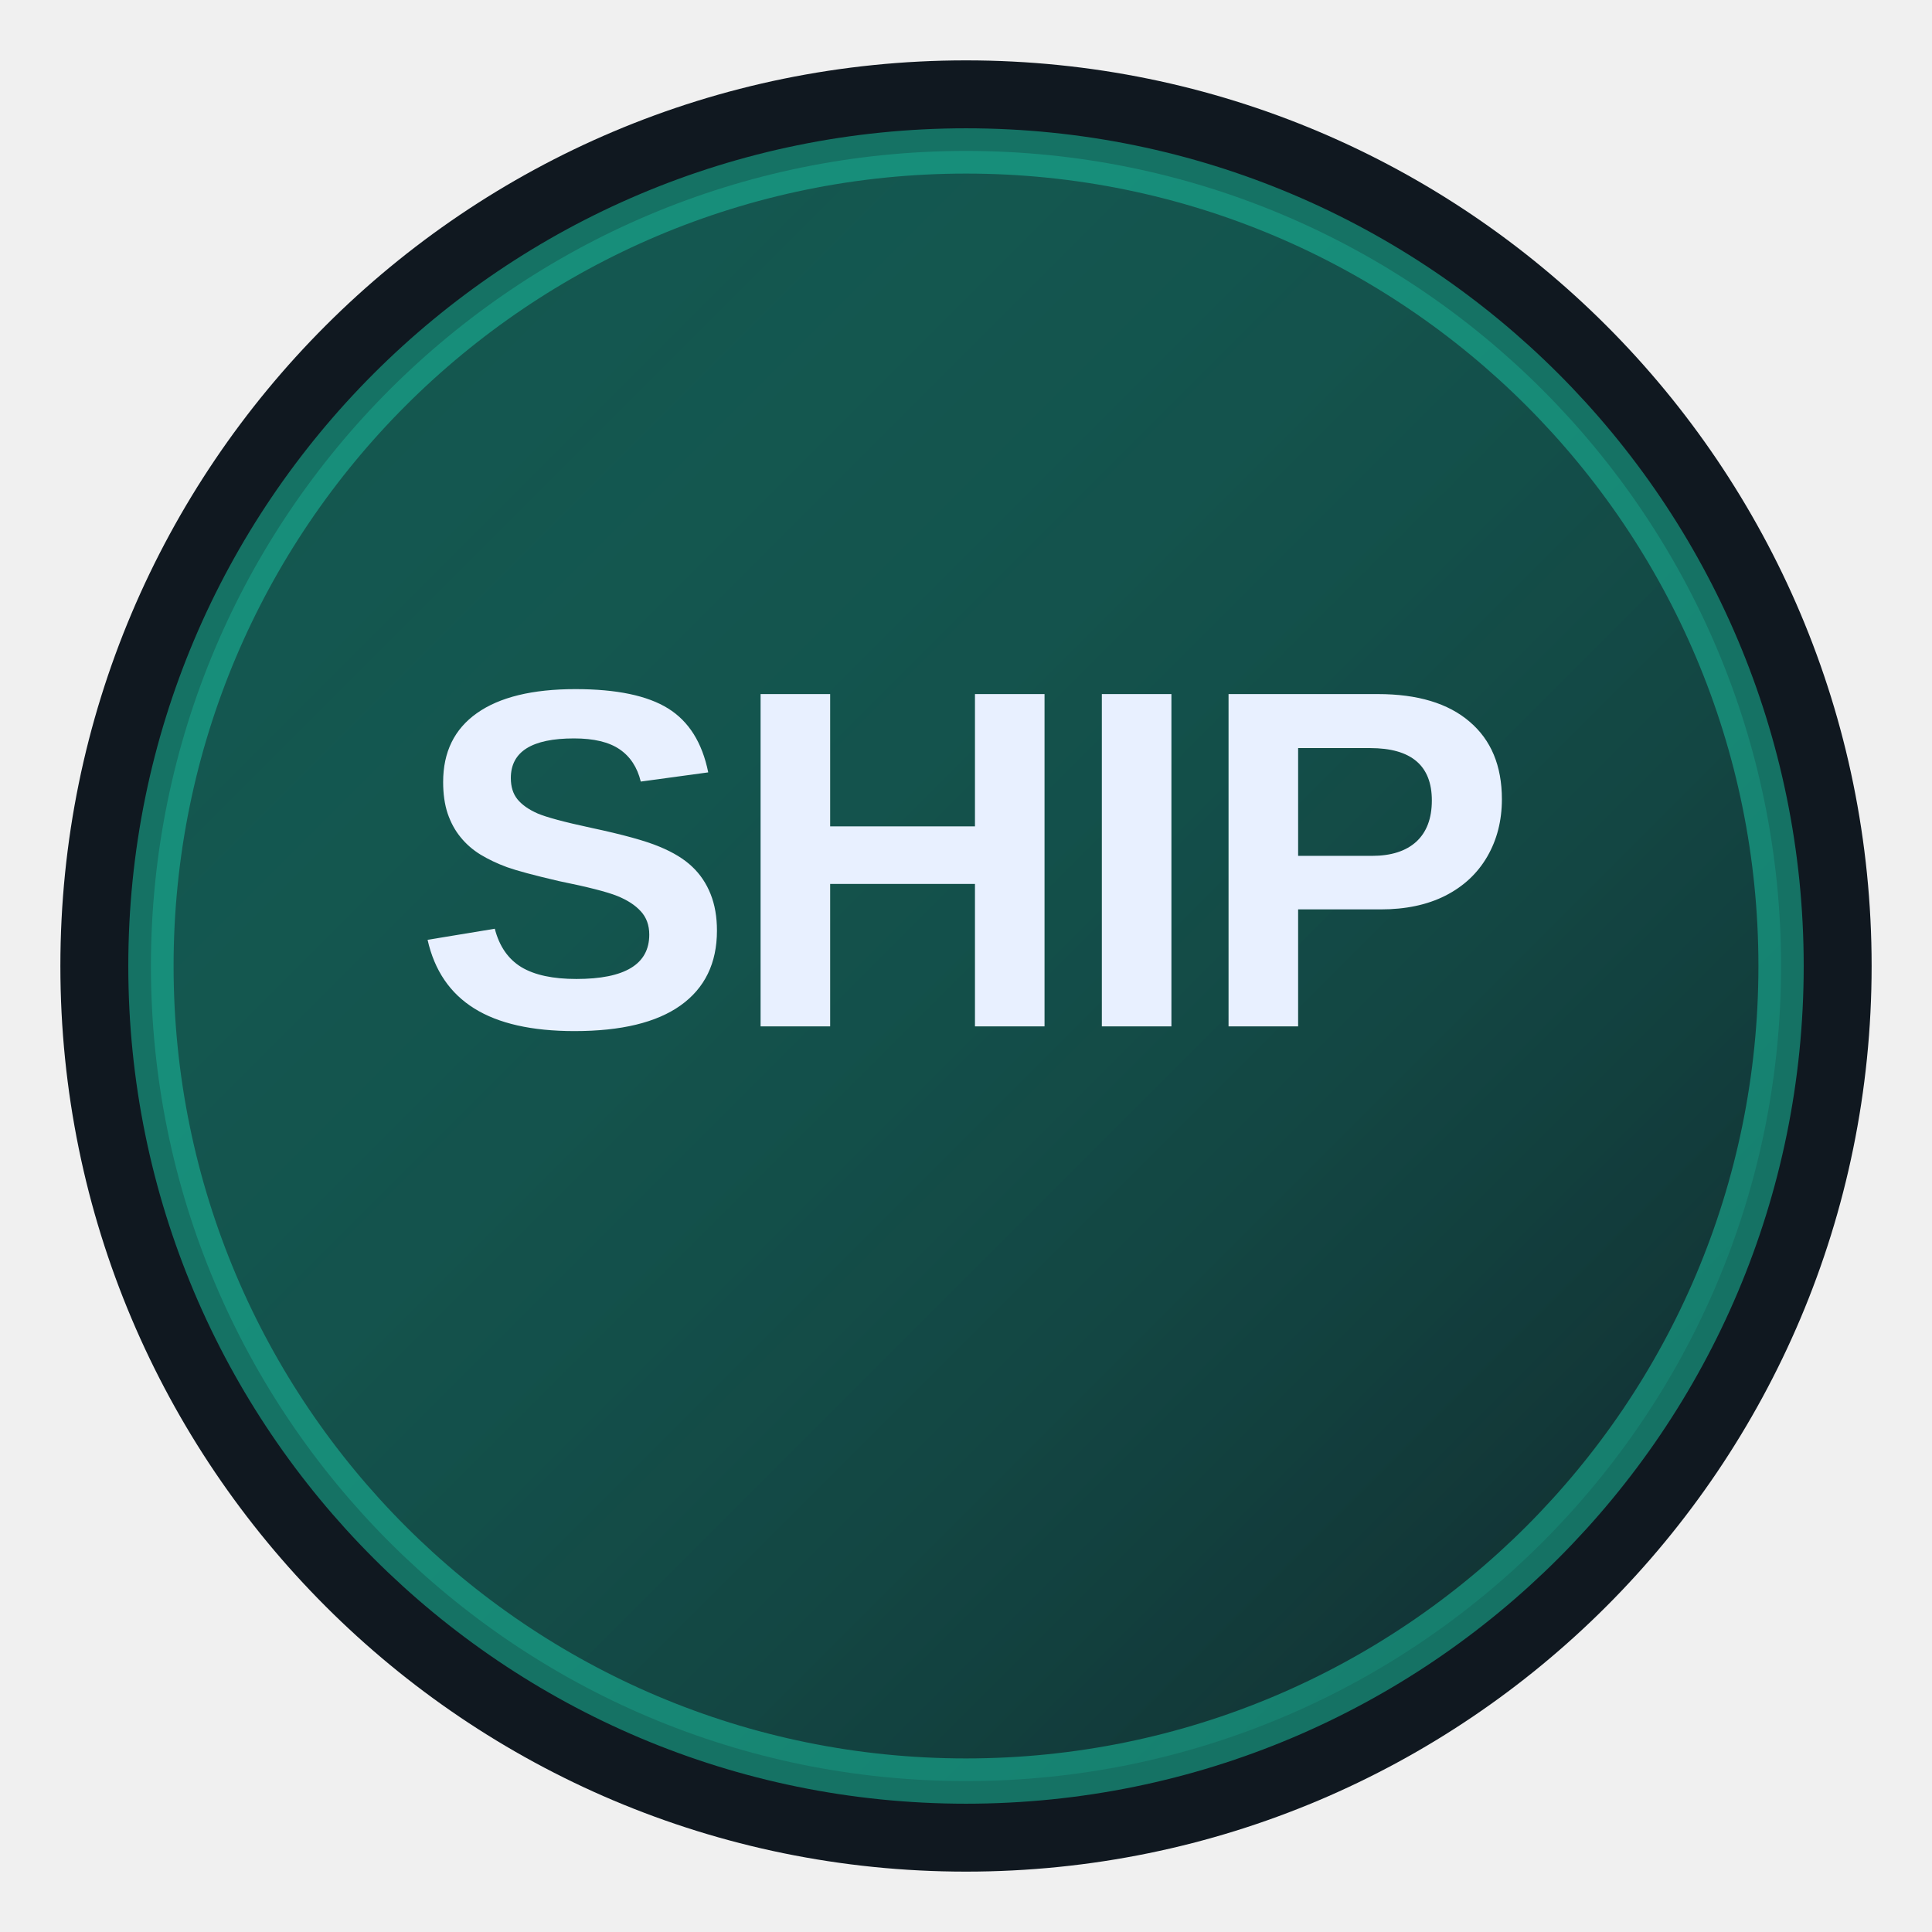
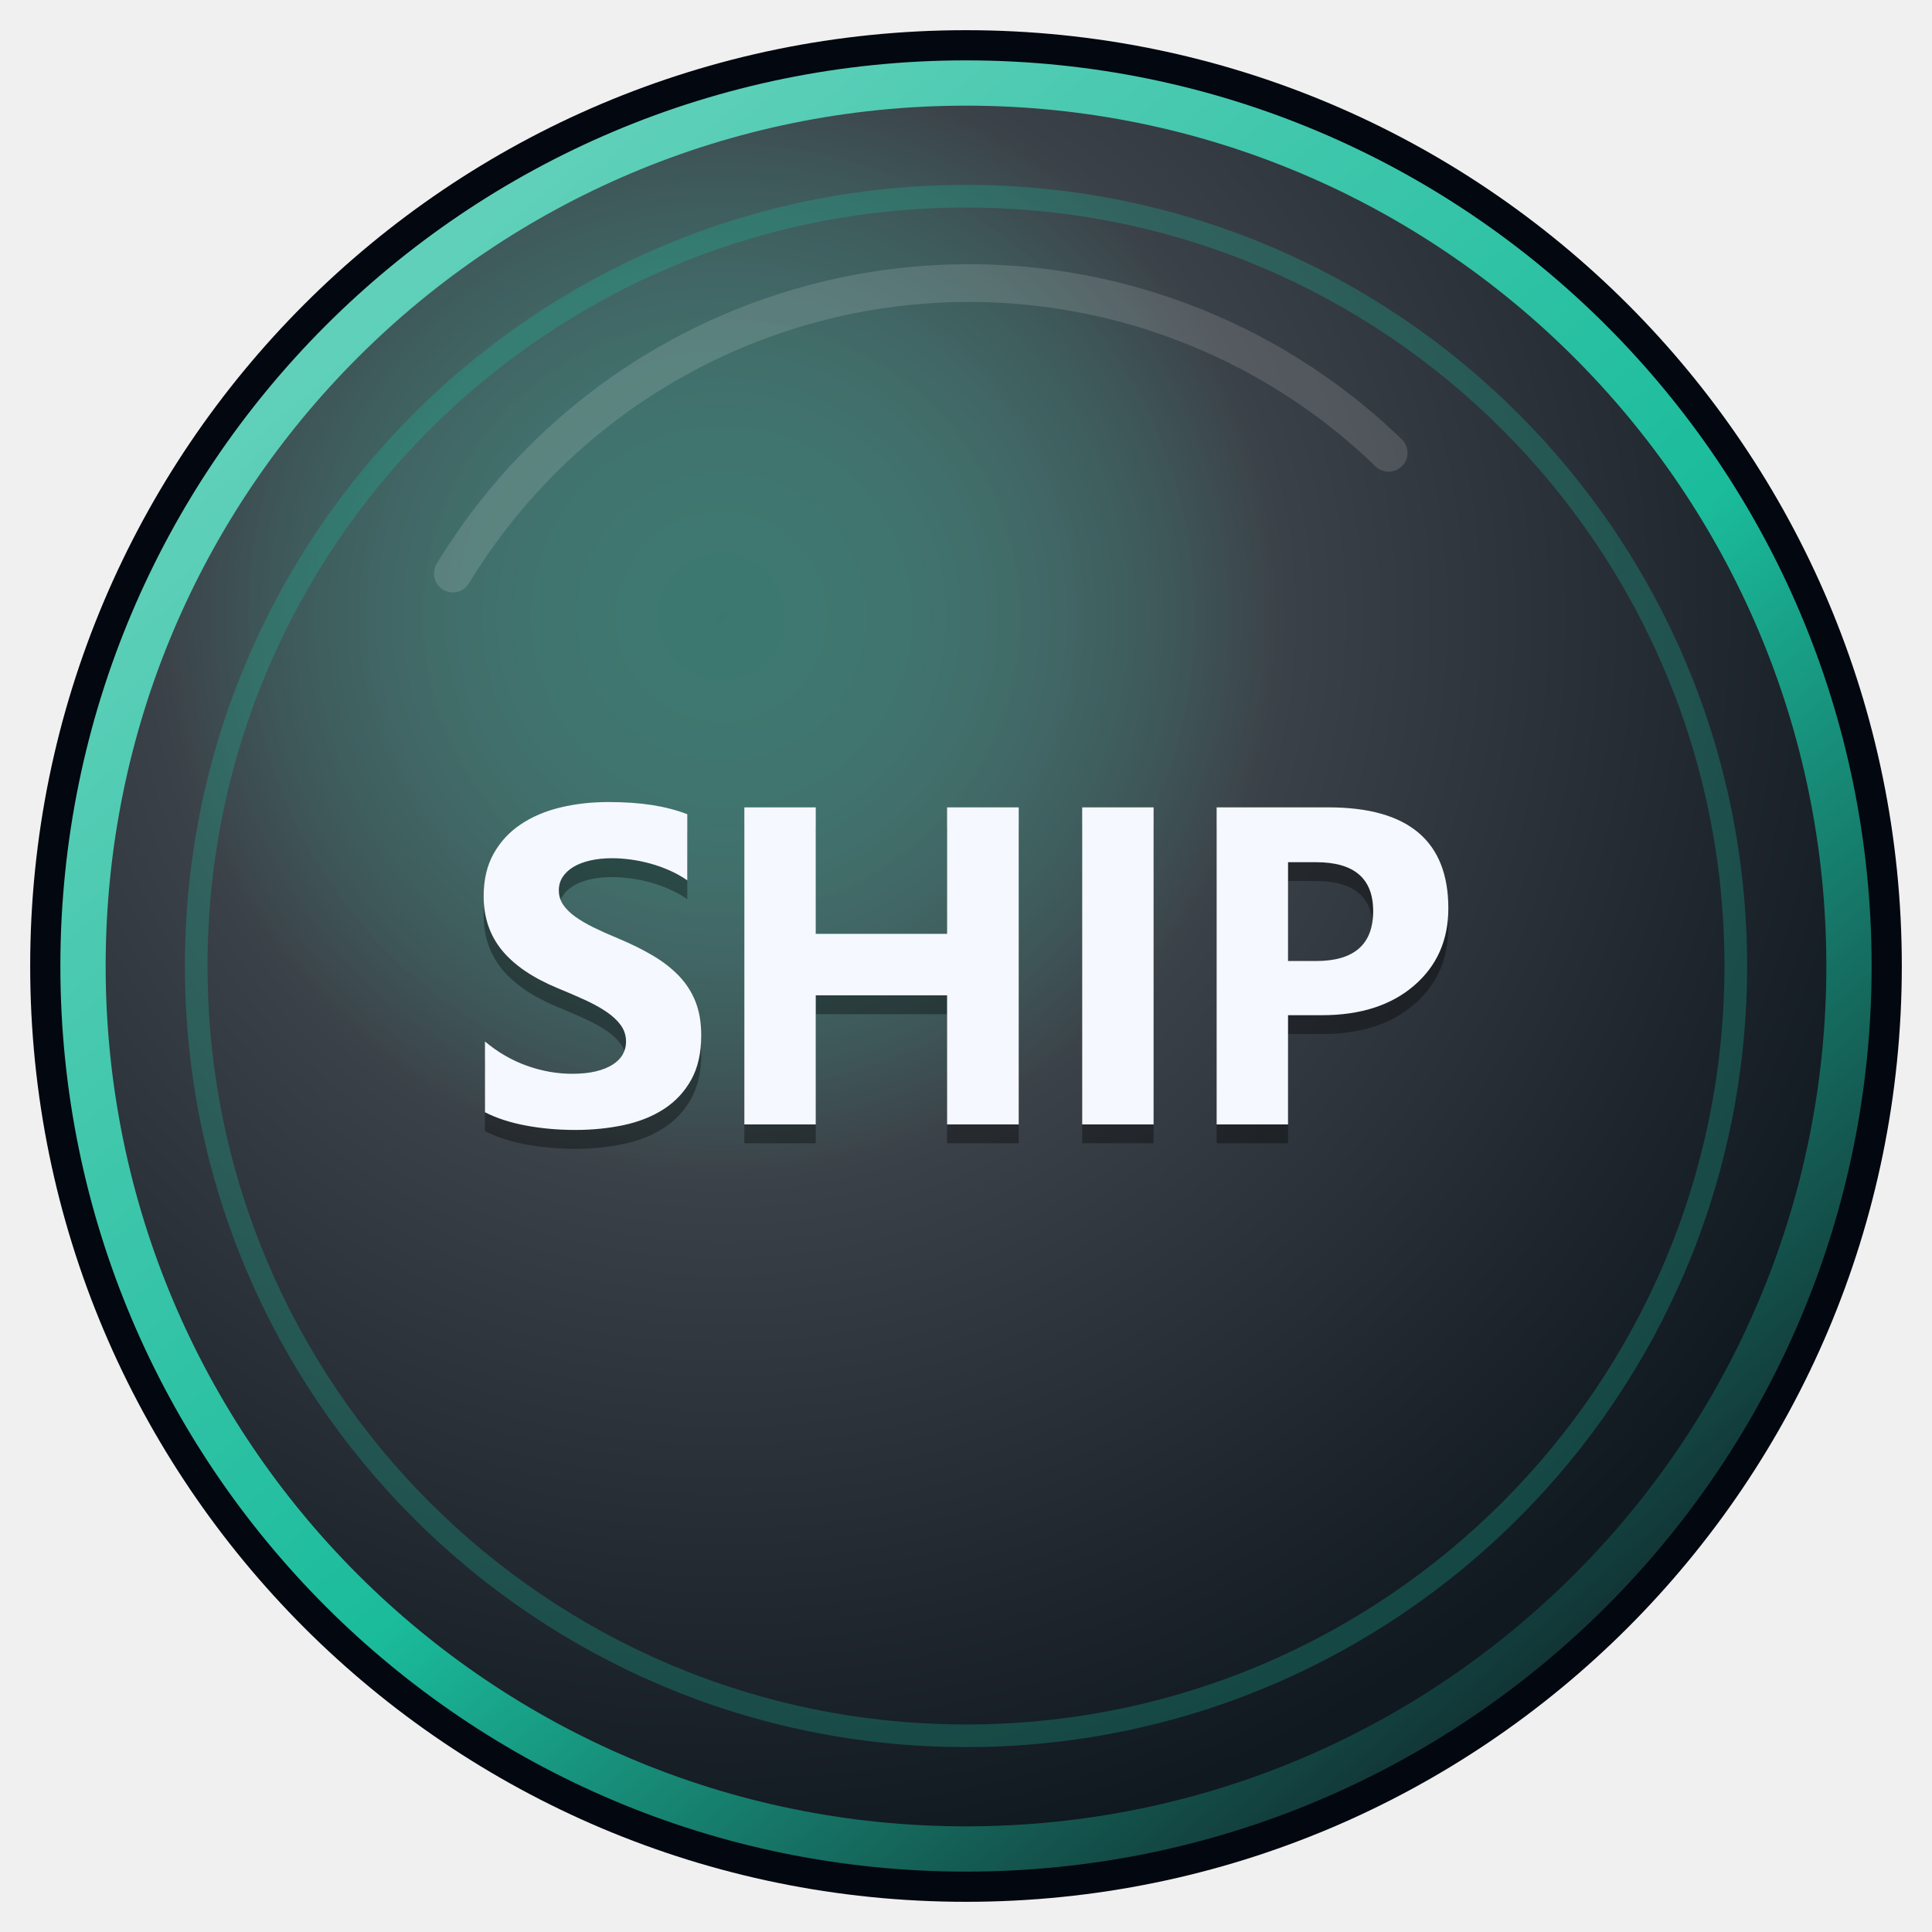
<svg xmlns="http://www.w3.org/2000/svg" viewBox="0 0 128 128" aria-hidden="true">
  <defs>
-     <linearGradient id="g" x1="0" y1="0" x2="128" y2="128" gradientUnits="userSpaceOnUse">
-       <stop offset="0" stop-color="#1abc9c" stop-opacity="0.35" />
+     <radialGradient id="fill" cx="36%" cy="30%" r="72%">
+       <stop offset="0" stop-color="#6ad3be" stop-opacity="0.55" />
+       <stop offset="0.45" stop-color="#3b4148" />
+       <stop offset="1" stop-color="#101820" />
+     </radialGradient>
+     <linearGradient id="rim" x1="20" y1="12" x2="110" y2="118" gradientUnits="userSpaceOnUse">
+       <stop offset="0" stop-color="#6ad3be" />
+       <stop offset="0.55" stop-color="#1abc9c" />
      <stop offset="1" stop-color="#101820" />
    </linearGradient>
  </defs>
-   <circle cx="64" cy="64" r="60" fill="#101820" />
-   <circle cx="64" cy="64" r="54" fill="url(#g)" stroke="#1abc9c" stroke-width="3" stroke-opacity="0.55" />
-   <text x="64" y="68" text-anchor="middle" font-family="Segoe UI, Rubik, Arial, sans-serif" font-weight="700" font-size="32" fill="#e8f0ff" letter-spacing="-0.5" textLength="88" lengthAdjust="spacingAndGlyphs">SHIP</text>
+   <circle cx="64" cy="64" r="62" fill="#03070f" />
+   <circle cx="64" cy="64" r="58.5" fill="url(#fill)" stroke="url(#rim)" stroke-width="3" />
+   <circle cx="64" cy="64" r="51" fill="none" stroke="#1abc9c" stroke-opacity="0.28" stroke-width="1.5" />
+   <path d="M30 38 A40 40 0 0 1 92 30" fill="none" stroke="#ffffff" stroke-opacity="0.14" stroke-width="2.5" stroke-linecap="round" />
+   <path d="M32.131 73.69V69.002Q33.406 70.072 34.9 70.606Q36.394 71.141 37.918 71.141Q38.811 71.141 39.478 70.98Q40.144 70.819 40.591 70.533Q41.038 70.248 41.257 69.859Q41.477 69.471 41.477 69.017Q41.477 68.402 41.126 67.918Q40.774 67.435 40.166 67.025Q39.558 66.615 38.723 66.234Q37.888 65.853 36.921 65.458Q34.461 64.432 33.252 62.953Q32.044 61.473 32.044 59.378Q32.044 57.738 32.703 56.559Q33.362 55.379 34.497 54.618Q35.632 53.856 37.127 53.497Q38.621 53.138 40.291 53.138Q41.931 53.138 43.198 53.336Q44.465 53.534 45.535 53.944V58.324Q45.007 57.958 44.385 57.679Q43.762 57.401 43.103 57.218Q42.444 57.035 41.792 56.947Q41.14 56.859 40.554 56.859Q39.749 56.859 39.089 57.013Q38.43 57.167 37.976 57.445Q37.522 57.723 37.273 58.111Q37.024 58.5 37.024 58.983Q37.024 59.51 37.302 59.928Q37.581 60.345 38.093 60.719Q38.606 61.092 39.338 61.451Q40.071 61.81 40.994 62.191Q42.254 62.718 43.257 63.312Q44.26 63.905 44.978 64.652Q45.696 65.399 46.077 66.358Q46.458 67.318 46.458 68.592Q46.458 70.35 45.791 71.544Q45.125 72.738 43.982 73.478Q42.839 74.217 41.323 74.54Q39.807 74.862 38.123 74.862Q36.394 74.862 34.834 74.569Q33.274 74.276 32.131 73.69ZM67.493 74.496H62.747V65.941H54.046V74.496H49.315V53.49H54.046V61.869H62.747V53.49H67.493ZM76.429 74.496H71.698V53.49H76.429ZM85.336 67.259V74.496H80.605V53.49H88.017Q95.956 53.49 95.956 60.184Q95.956 63.348 93.679 65.304Q91.401 67.259 87.592 67.259ZM85.336 57.123V63.67H87.197Q90.976 63.67 90.976 60.36Q90.976 57.123 87.197 57.123Z" fill="#000000" fill-opacity="0.35" transform="translate(0 1.25)" />
+   <path d="M32.131 73.69V69.002Q33.406 70.072 34.9 70.606Q36.394 71.141 37.918 71.141Q38.811 71.141 39.478 70.98Q40.144 70.819 40.591 70.533Q41.038 70.248 41.257 69.859Q41.477 69.471 41.477 69.017Q41.477 68.402 41.126 67.918Q40.774 67.435 40.166 67.025Q39.558 66.615 38.723 66.234Q37.888 65.853 36.921 65.458Q34.461 64.432 33.252 62.953Q32.044 61.473 32.044 59.378Q32.044 57.738 32.703 56.559Q33.362 55.379 34.497 54.618Q35.632 53.856 37.127 53.497Q38.621 53.138 40.291 53.138Q41.931 53.138 43.198 53.336Q44.465 53.534 45.535 53.944V58.324Q45.007 57.958 44.385 57.679Q43.762 57.401 43.103 57.218Q42.444 57.035 41.792 56.947Q41.14 56.859 40.554 56.859Q39.749 56.859 39.089 57.013Q38.43 57.167 37.976 57.445Q37.522 57.723 37.273 58.111Q37.024 58.5 37.024 58.983Q37.024 59.51 37.302 59.928Q37.581 60.345 38.093 60.719Q38.606 61.092 39.338 61.451Q40.071 61.81 40.994 62.191Q42.254 62.718 43.257 63.312Q44.26 63.905 44.978 64.652Q45.696 65.399 46.077 66.358Q46.458 67.318 46.458 68.592Q46.458 70.35 45.791 71.544Q45.125 72.738 43.982 73.478Q42.839 74.217 41.323 74.54Q39.807 74.862 38.123 74.862Q36.394 74.862 34.834 74.569Q33.274 74.276 32.131 73.69ZM67.493 74.496H62.747V65.941H54.046V74.496H49.315V53.49H54.046V61.869H62.747V53.49H67.493ZM76.429 74.496H71.698V53.49H76.429ZM85.336 67.259V74.496H80.605V53.49H88.017Q95.956 53.49 95.956 60.184Q95.956 63.348 93.679 65.304Q91.401 67.259 87.592 67.259ZM85.336 57.123V63.67H87.197Q90.976 63.67 90.976 60.36Q90.976 57.123 87.197 57.123Z" fill="#f5f8ff" />
</svg>
